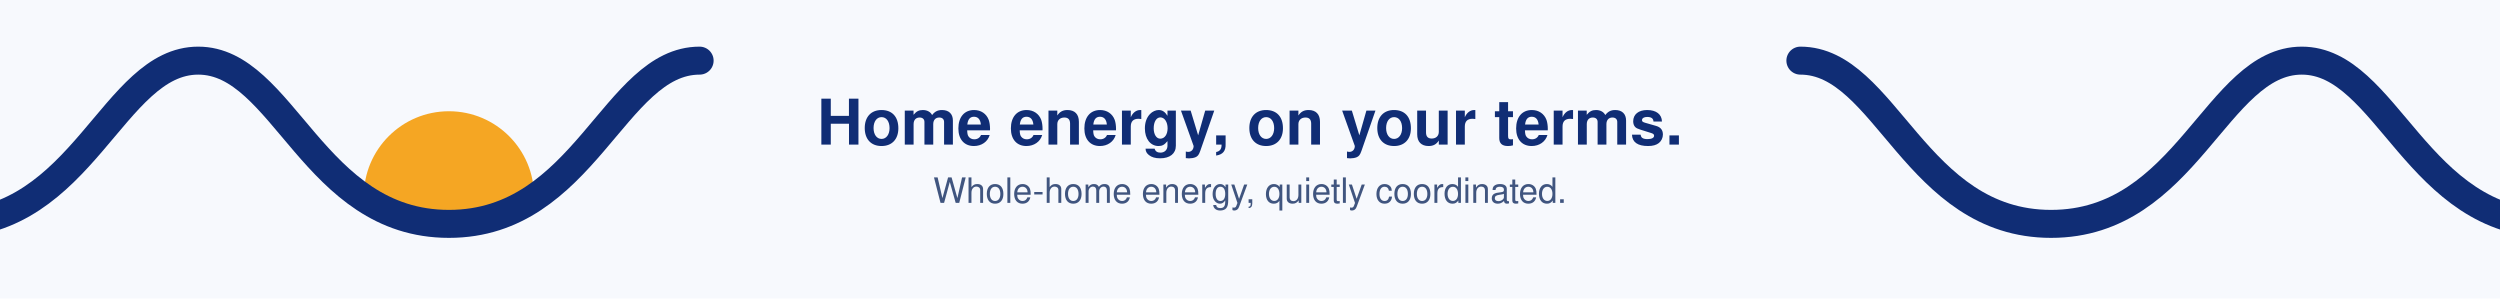
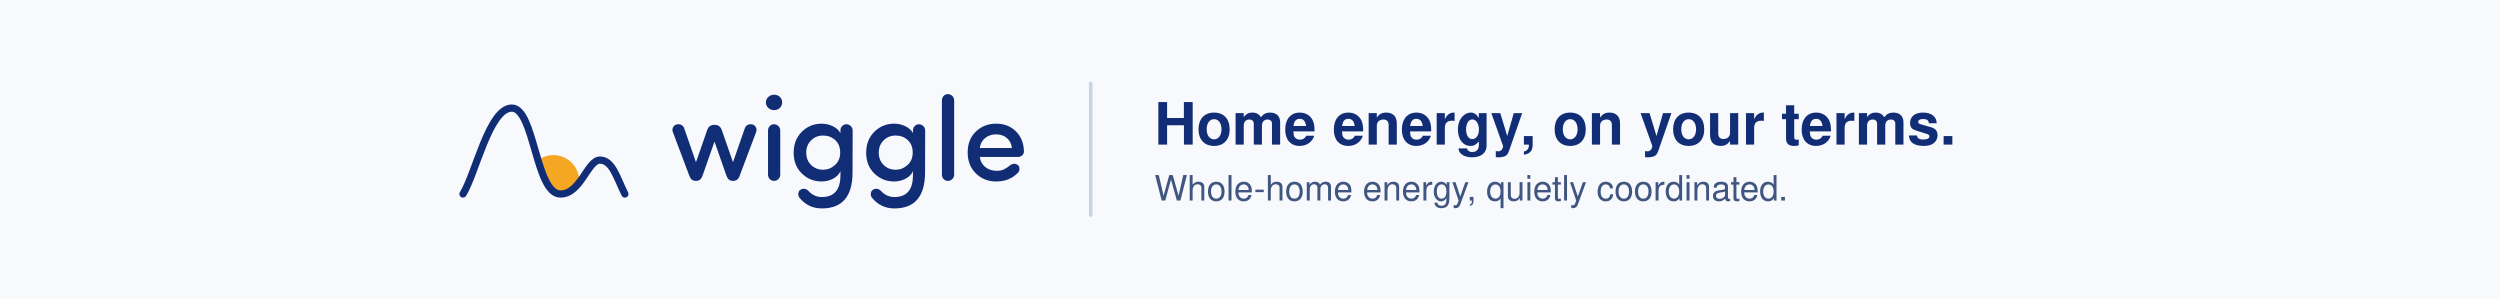
<svg xmlns="http://www.w3.org/2000/svg" width="2144" height="256" viewBox="0 0 2144 256">
-   <defs>
-     <clipPath id="sun-above-wave">
-       <path d="M-260 52 C-186.71 52 -161.36 192 -45 192 C71.36 192 96.71 52 170 52 C243.29 52 268.64 192 385 192 C501.36 192 526.71 52 600 52 L600 0 L-260 0 Z" />
-     </clipPath>
-   </defs>
  <rect width="2144" height="256" fill="#F7F9FD" />
-   <g clip-path="url(#sun-above-wave)">
-     <circle cx="385" cy="168.4" r="73" fill="#F5A623" />
-   </g>
-   <path d="M-260 52 C-186.71 52 -161.36 192 -45 192 C71.36 192 96.71 52 170 52 C243.29 52 268.64 192 385 192 C501.36 192 526.71 52 600 52" fill="none" stroke="#102D75" stroke-linecap="round" stroke-width="24" />
-   <path d="M1544 52 C1617.29 52 1642.64 192 1759 192 C1875.36 192 1900.71 52 1974 52 C2047.29 52 2072.64 192 2189 192 C2305.36 192 2330.71 52 2404 52" fill="none" stroke="#102D75" stroke-linecap="round" stroke-width="24" />
-   <text x="1072" y="124" fill="#102D75" text-anchor="middle" font-family="-apple-system, BlinkMacSystemFont, 'Segoe UI', Helvetica, Arial, sans-serif" font-size="54" font-weight="700">Home energy, on your terms.</text>
-   <text x="1072" y="174" fill="#40557F" text-anchor="middle" font-family="-apple-system, BlinkMacSystemFont, 'Segoe UI', Helvetica, Arial, sans-serif" font-size="30" font-weight="500">Whole-home energy, quietly coordinated.</text>
+   <svg x="367.2" y="70.3" width="520.0" height="119.0" viewBox="50 20 1180 270">
+     <defs>
+       <clipPath id="sun-clip">
+         <path d="M154 700C210 610 270 320 370 320C470 320 475 700 585 700C675 700 705 550 760 550C815 550 835 630 870 700V220H154Z" />
+       </clipPath>
+     </defs>
+     <g transform="translate(50 -70) scale(.44)">
+       <circle cx="554" cy="642" r="114" fill="#F5A623" clip-path="url(#sun-clip)" />
+       <path d="M154 700C210 610 270 320 370 320C470 320 475 700 585 700C675 700 705 550 760 550C815 550 835 630 870 700" fill="none" stroke="#102D75" stroke-linecap="round" stroke-linejoin="round" stroke-width="32" />
+     </g>
+     <g fill="#102D75" transform="translate(356 -459)">
+       <path d="M250.74,562.44h.92c6.93,0,11.55,3.46,13.86,10.39l21.71,62.37,22.87-65.83c1.08-3.08,2.92-5.31,5.54-6.7,2.62-1.39,5.54-1.77,8.78-1.15,3.23.62,5.66,2.46,7.28,5.54,1.62,3.08,1.81,6.16.58,9.24l-32.11,85.24c-2.31,6.62-6.47,9.93-12.47,9.93h-.92c-5.85,0-9.93-3.31-12.24-9.93l-23.33-66.53-23.33,66.53c-2.31,6.62-6.39,9.93-12.24,9.93h-.92c-6.01,0-10.16-3.31-12.47-9.93l-32.11-85.24c-1.23-3.08-1.04-6.16.58-9.24,1.62-3.08,4.04-4.93,7.28-5.54,3.23-.61,6.16-.23,8.78,1.15,2.62,1.39,4.46,3.62,5.54,6.7l22.87,65.83,21.71-62.37c2.31-6.93,6.93-10.39,13.86-10.39Z" />
+       <path d="M355.96,529.41c-3.16-2.92-4.74-6.47-4.74-10.63s1.58-7.7,4.74-10.63c3.15-2.92,6.89-4.39,11.2-4.39s8.2,1.43,11.2,4.27c3,2.85,4.5,6.43,4.5,10.74s-1.5,7.89-4.5,10.74c-3,2.85-6.74,4.27-11.2,4.27s-8.05-1.46-11.2-4.39ZM379.18,659.46v-86.16c0-3.23-1.2-6.04-3.58-8.43-2.39-2.39-5.28-3.58-8.66-3.58s-5.97,1.2-8.2,3.58c-2.23,2.39-3.35,5.2-3.35,8.43v86.16c0,3.23,1.12,6.05,3.35,8.43,2.23,2.39,4.97,3.58,8.2,3.58s6.27-1.19,8.66-3.58c2.39-2.39,3.58-5.2,3.58-8.43Z" />
+       <path d="M434.16,691.11c7.08,7.85,15.78,11.78,26.1,11.78,24.02,0,36.04-14.17,36.04-42.5v-7.85c-2.77,6.32-7.62,11.24-14.55,14.78s-14.25,5.31-21.94,5.31c-15.09,0-27.95-5.16-38.58-15.48-10.63-10.32-15.94-23.79-15.94-40.42s5.31-30.41,15.94-40.89c10.63-10.47,23.48-15.71,38.58-15.71,7.54,0,14.71,1.62,21.48,4.85,6.77,3.23,11.78,7.7,15.01,13.4v-5.08c0-3.23,1.12-6.04,3.35-8.43,2.23-2.39,4.97-3.58,8.2-3.58s6.27,1.2,8.66,3.58c2.39,2.39,3.58,5.2,3.58,8.43l-.23,82c-.15,46.51-20.02,69.76-59.6,69.76-17.87,0-32.42-6.93-43.66-20.79-1.85-2.46-2.62-5.24-2.31-8.32.31-3.08,1.69-5.47,4.16-7.16,2.62-1.7,5.35-2.31,8.2-1.85,2.85.46,5.35,1.85,7.51,4.16ZM495.83,616.5c0-10.32-3.2-18.44-9.59-24.37-6.39-5.93-14.29-8.89-23.68-8.89s-17.02,3.12-23.33,9.36c-6.32,6.24-9.47,14.21-9.47,23.91s3.16,17.87,9.47,24.02c6.31,6.16,14.09,9.24,23.33,9.24,8.62,0,16.32-3.04,23.1-9.12,6.78-6.08,10.16-14.13,10.16-24.14Z" />
+       <path d="M575.29,691.11c7.08,7.85,15.78,11.78,26.1,11.78,24.02,0,36.04-14.17,36.04-42.5v-7.85c-2.77,6.32-7.62,11.24-14.55,14.78s-14.25,5.31-21.95,5.31c-15.09,0-27.95-5.16-38.58-15.48-10.63-10.32-15.94-23.79-15.94-40.42s5.31-30.41,15.94-40.89c10.63-10.47,23.48-15.71,38.58-15.71,7.54,0,14.71,1.62,21.48,4.85,6.77,3.23,11.78,7.7,15.01,13.4v-5.08c0-3.23,1.12-6.04,3.35-8.43,2.23-2.39,4.97-3.58,8.2-3.58s6.27,1.2,8.66,3.58c2.39,2.39,3.58,5.2,3.58,8.43l-.23,82c-.16,46.51-20.02,69.76-59.6,69.76-17.87,0-32.42-6.93-43.66-20.79-1.85-2.46-2.62-5.24-2.31-8.32.31-3.08,1.69-5.47,4.16-7.16,2.62-1.7,5.35-2.31,8.2-1.85,2.85.46,5.35,1.85,7.51,4.16ZM636.97,616.5c0-10.32-3.2-18.44-9.59-24.37-6.39-5.93-14.29-8.89-23.68-8.89s-17.02,3.12-23.33,9.36c-6.32,6.24-9.47,14.21-9.47,23.91s3.15,17.87,9.47,24.02c6.31,6.16,14.09,9.24,23.33,9.24,8.62,0,16.32-3.04,23.1-9.12,6.78-6.08,10.16-14.13,10.16-24.14Z" />
+       <path d="M717.59,514.62v144.84c0,3.23-1.2,6.05-3.58,8.43s-5.28,3.58-8.66,3.58-5.97-1.19-8.2-3.58c-2.23-2.39-3.35-5.2-3.35-8.43v-144.84c0-3.23,1.12-6.04,3.35-8.43,2.23-2.39,4.97-3.58,8.2-3.58s6.27,1.19,8.66,3.58c2.39,2.39,3.58,5.2,3.58,8.43Z" />
+       <path d="M853.42,613.96c0,3.08-1.08,5.66-3.23,7.74-2.16,2.08-4.7,3.12-7.62,3.12h-75.08c1.08,8.32,4.66,14.9,10.74,19.75,6.08,4.85,13.51,7.28,22.29,7.28,5.23,0,9.74-.84,13.51-2.54,3.77-1.69,7.81-4.31,12.13-7.85,2.16-1.85,4.58-2.92,7.28-3.23,2.69-.31,5.35.46,7.97,2.31,2.15,1.7,3.27,4.08,3.35,7.16.08,3.08-.89,5.7-2.89,7.85-10.94,11.4-25.1,17.09-42.5,17.09-15.71,0-28.88-5.23-39.5-15.71-10.63-10.47-15.94-24.1-15.94-40.89s5.31-30.3,15.94-40.54c10.63-10.24,23.79-15.36,39.5-15.36s27.95,4.89,38.12,14.67c10.16,9.78,15.48,22.83,15.94,39.15ZM767.48,607.49h62.6c-1.08-8.32-4.43-14.82-10.05-19.52-5.62-4.7-12.51-7.05-20.67-7.05s-15.63,2.39-21.48,7.16c-5.85,4.78-9.32,11.24-10.39,19.4Z" />
+     </g>
+   </svg>
+   <rect x="933.9" y="70" width="3" height="116" rx="1.5" fill="#C9D3E6" />
+   <text x="990" y="124" fill="#102D75" text-anchor="start" font-family="-apple-system, BlinkMacSystemFont, 'Segoe UI', Helvetica, Arial, sans-serif" font-size="50" font-weight="700">Home energy, on your terms.</text>
+   <text x="990" y="172" fill="#40557F" text-anchor="start" font-family="-apple-system, BlinkMacSystemFont, 'Segoe UI', Helvetica, Arial, sans-serif" font-size="30" font-weight="500">Whole-home energy, quietly coordinated.</text>
</svg>
